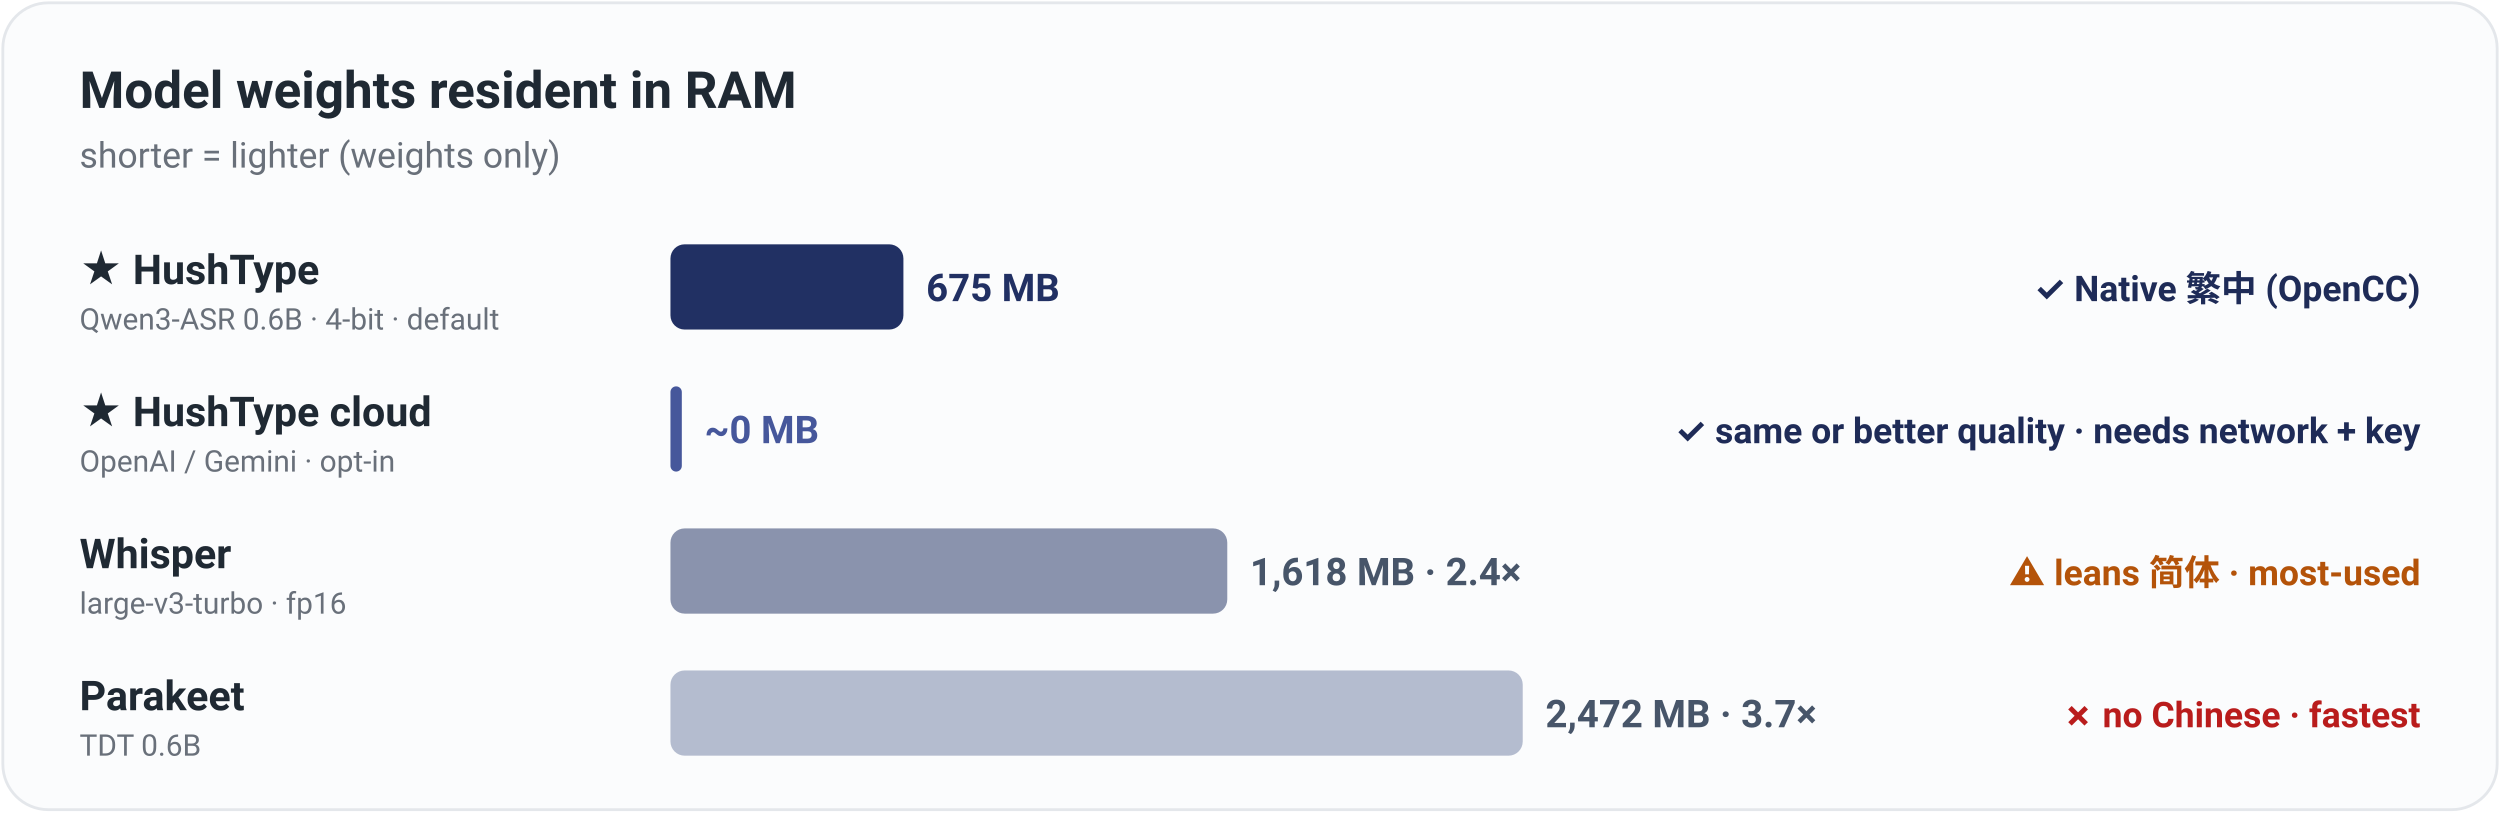
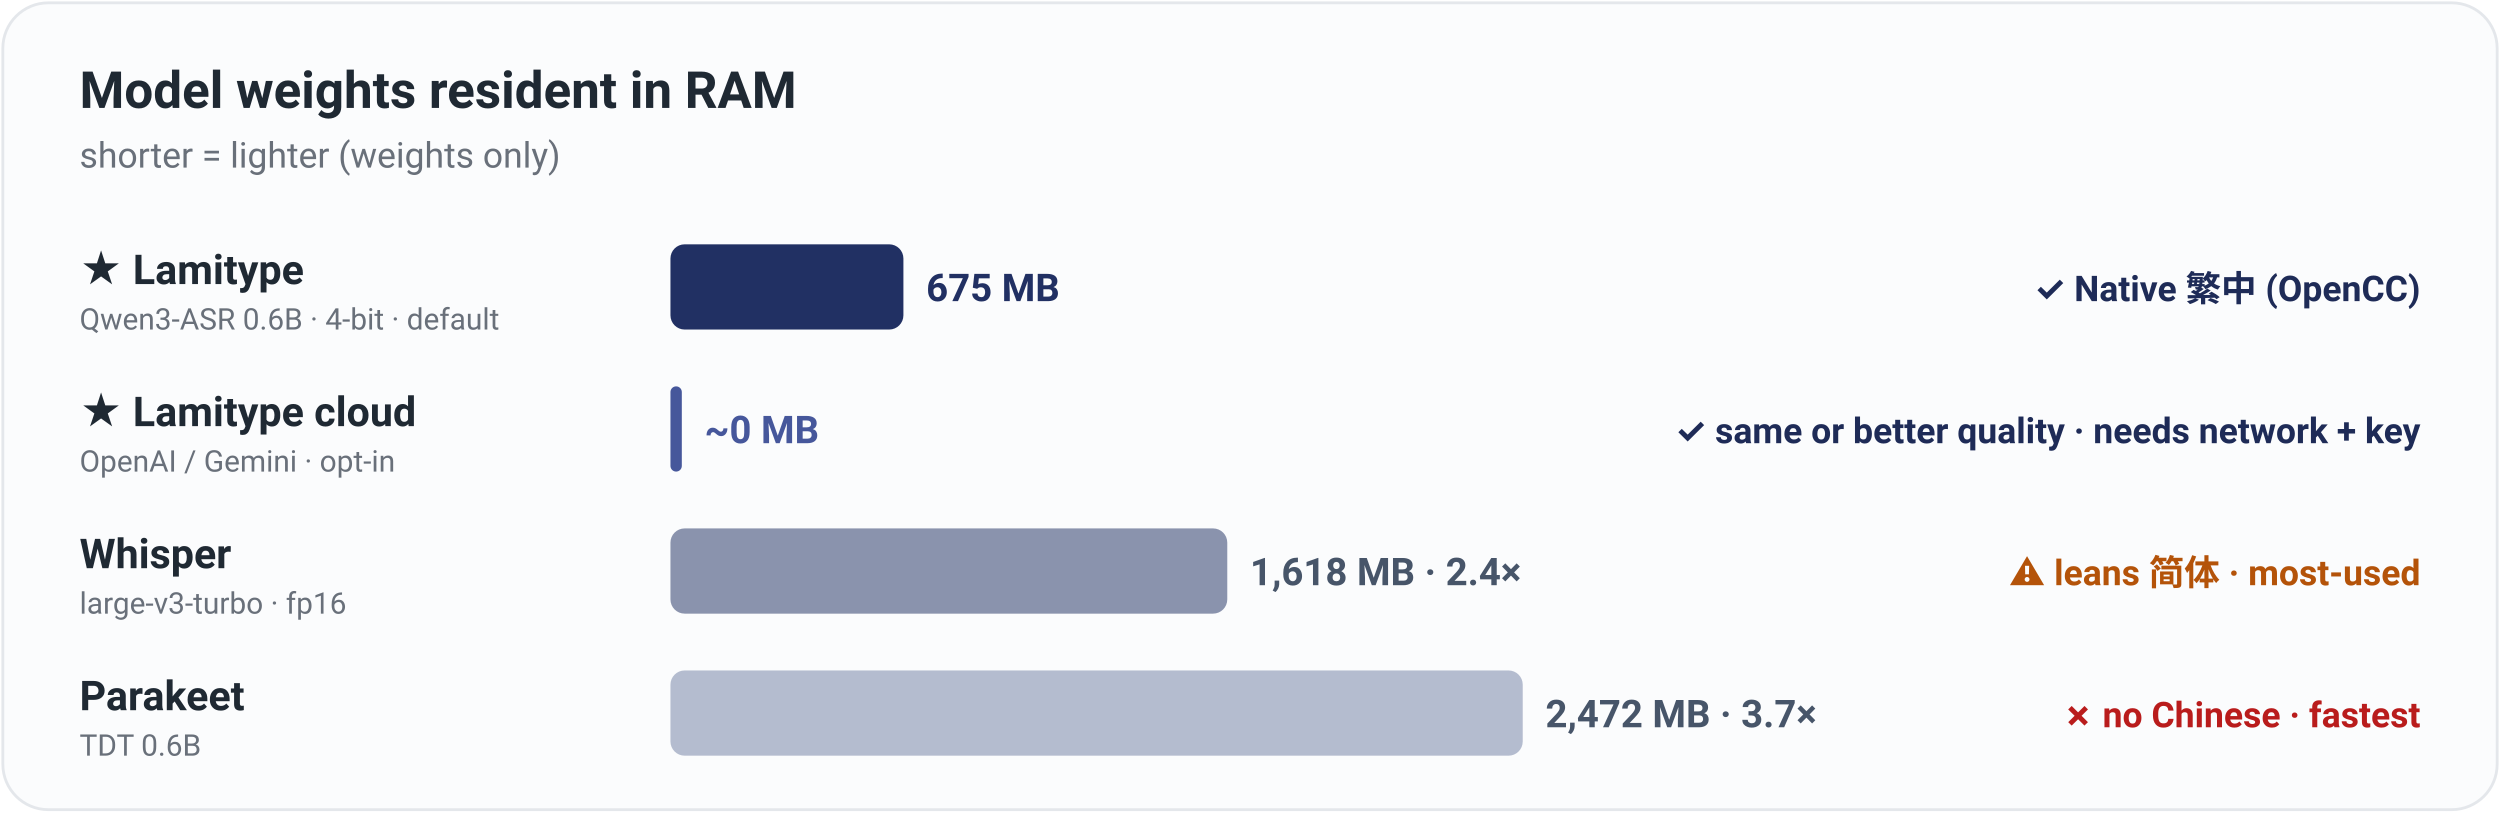
<svg xmlns="http://www.w3.org/2000/svg" viewBox="0 0 880 286" font-family="-apple-system,'Segoe UI',Roboto,'PingFang TC',Helvetica,Arial,sans-serif">
  <rect x="1" y="1" width="878" height="284" rx="16" fill="#fbfcfd" stroke="#e4e7eb" />
  <text x="28" y="38" font-size="18" font-weight="700" fill="#1f2933">Model weights resident in RAM</text>
  <text x="28" y="59" font-size="12.5" fill="#69707a">shorter = lighter (weights only)</text>
-   <text x="28" y="100" font-size="14.5" font-weight="700" fill="#1f2933">★ HushType</text>
+   <text x="28" y="100" font-size="14.5" font-weight="700" fill="#1f2933">★ Lamitype</text>
  <text x="28" y="116" font-size="10.5" fill="#69707a">Qwen3-ASR 0.6B · 4-bit · default</text>
  <rect x="236" y="86" width="82" height="30" rx="5" fill="#213063" />
  <text x="326" y="106" font-size="13.5" font-weight="700" fill="#213063">675 MB</text>
  <text x="852" y="106" text-anchor="end" font-size="12.5" font-weight="700" fill="#1e2b57">✓ Native 繁中 (OpenCC)</text>
-   <text x="28" y="150" font-size="14.5" font-weight="700" fill="#1f2933">★ HushType cloud</text>
+   <text x="28" y="150" font-size="14.5" font-weight="700" fill="#1f2933">★ Lamitype cloud</text>
  <text x="28" y="166" font-size="10.5" fill="#69707a">OpenAI / Gemini · opt-in</text>
  <rect x="236" y="136" width="4" height="30" rx="2" fill="#46579b" />
  <text x="248" y="156" font-size="13.5" font-weight="700" fill="#46579b">~0 MB</text>
  <text x="852" y="156" text-anchor="end" font-size="12.5" font-weight="700" fill="#1e2b57">✓ same or better quality · needs network + key</text>
  <text x="28" y="200" font-size="14.5" font-weight="700" fill="#1f2933">Whisper</text>
  <text x="28" y="216" font-size="10.5" fill="#69707a">large-v3-turbo · fp16</text>
  <rect x="236" y="186" width="196" height="30" rx="5" fill="#8a93ad" />
  <text x="440" y="206" font-size="13.5" font-weight="700" fill="#475569">1,618 MB · 2.4×</text>
  <text x="852" y="206" text-anchor="end" font-size="12.5" font-weight="700" fill="#b45309">⚠ leans 简体 · most-used</text>
  <text x="28" y="250" font-size="14.5" font-weight="700" fill="#1f2933">Parakeet</text>
  <text x="28" y="266" font-size="10.5" fill="#69707a">TDT 0.6B</text>
  <rect x="236" y="236" width="300" height="30" rx="5" fill="#b4bccf" />
  <text x="544" y="256" font-size="13.5" font-weight="700" fill="#475569">2,472 MB · 3.7×</text>
  <text x="852" y="256" text-anchor="end" font-size="12.5" font-weight="700" fill="#b91c1c">✗ no Chinese · fastest</text>
</svg>
